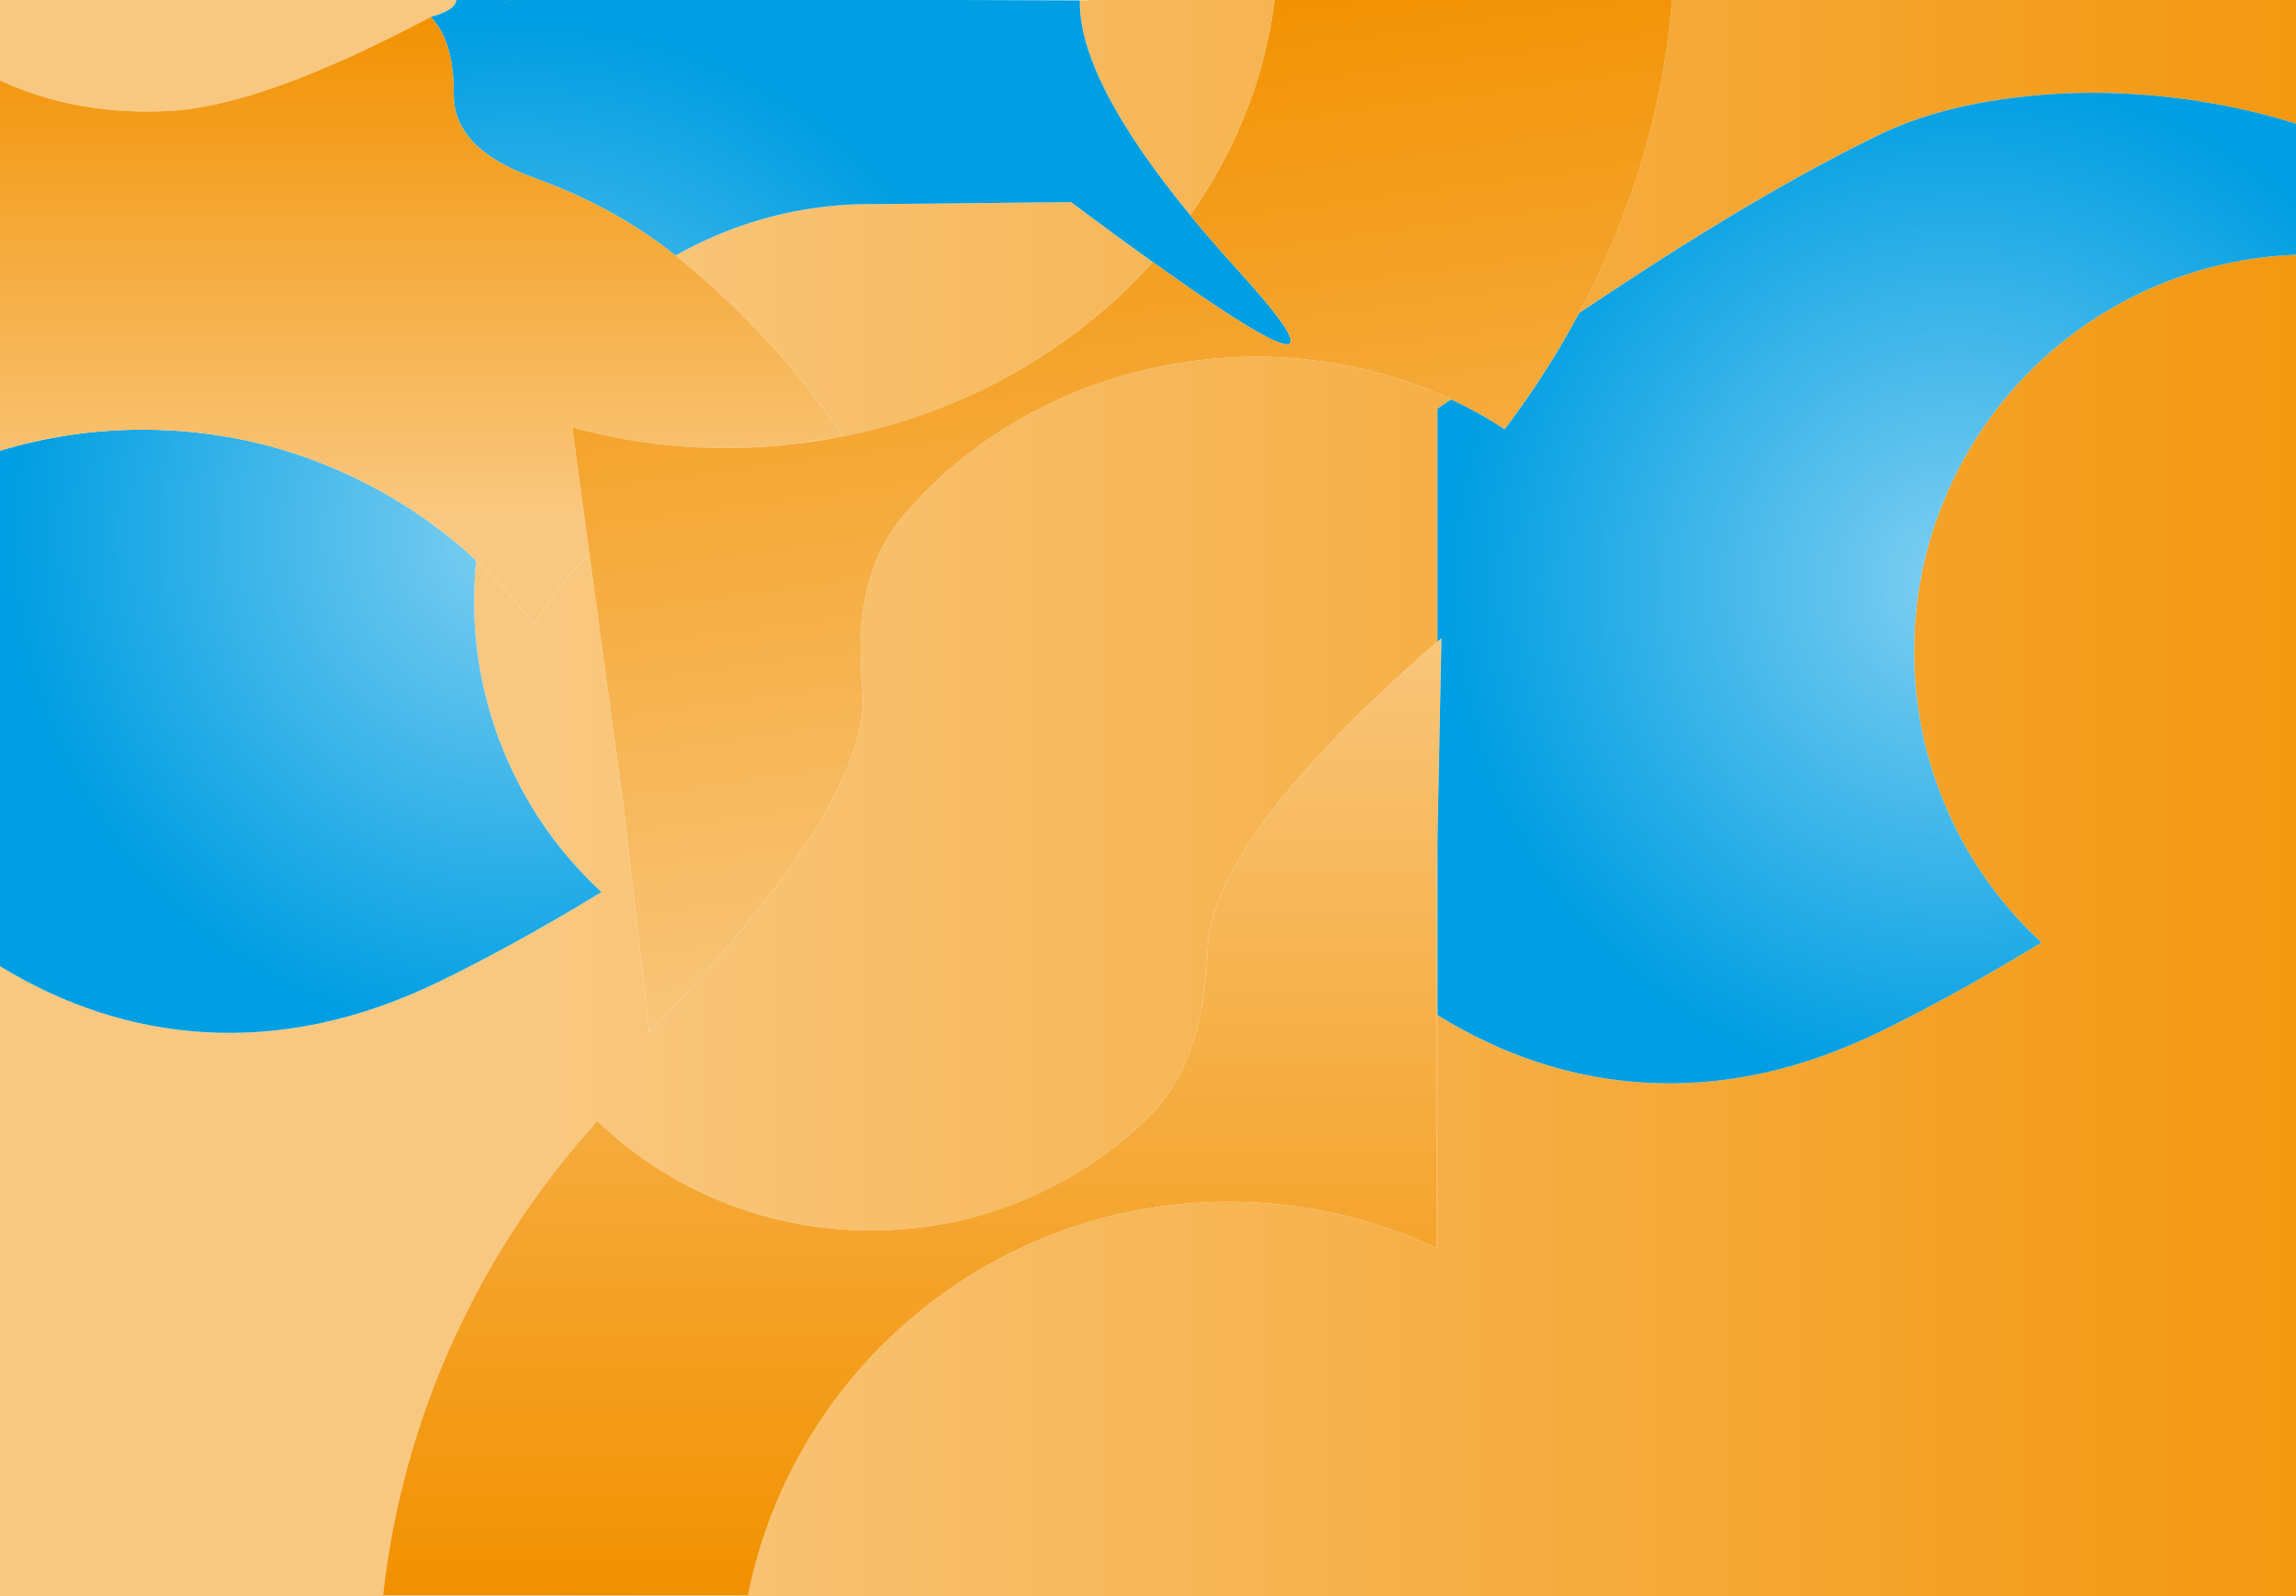
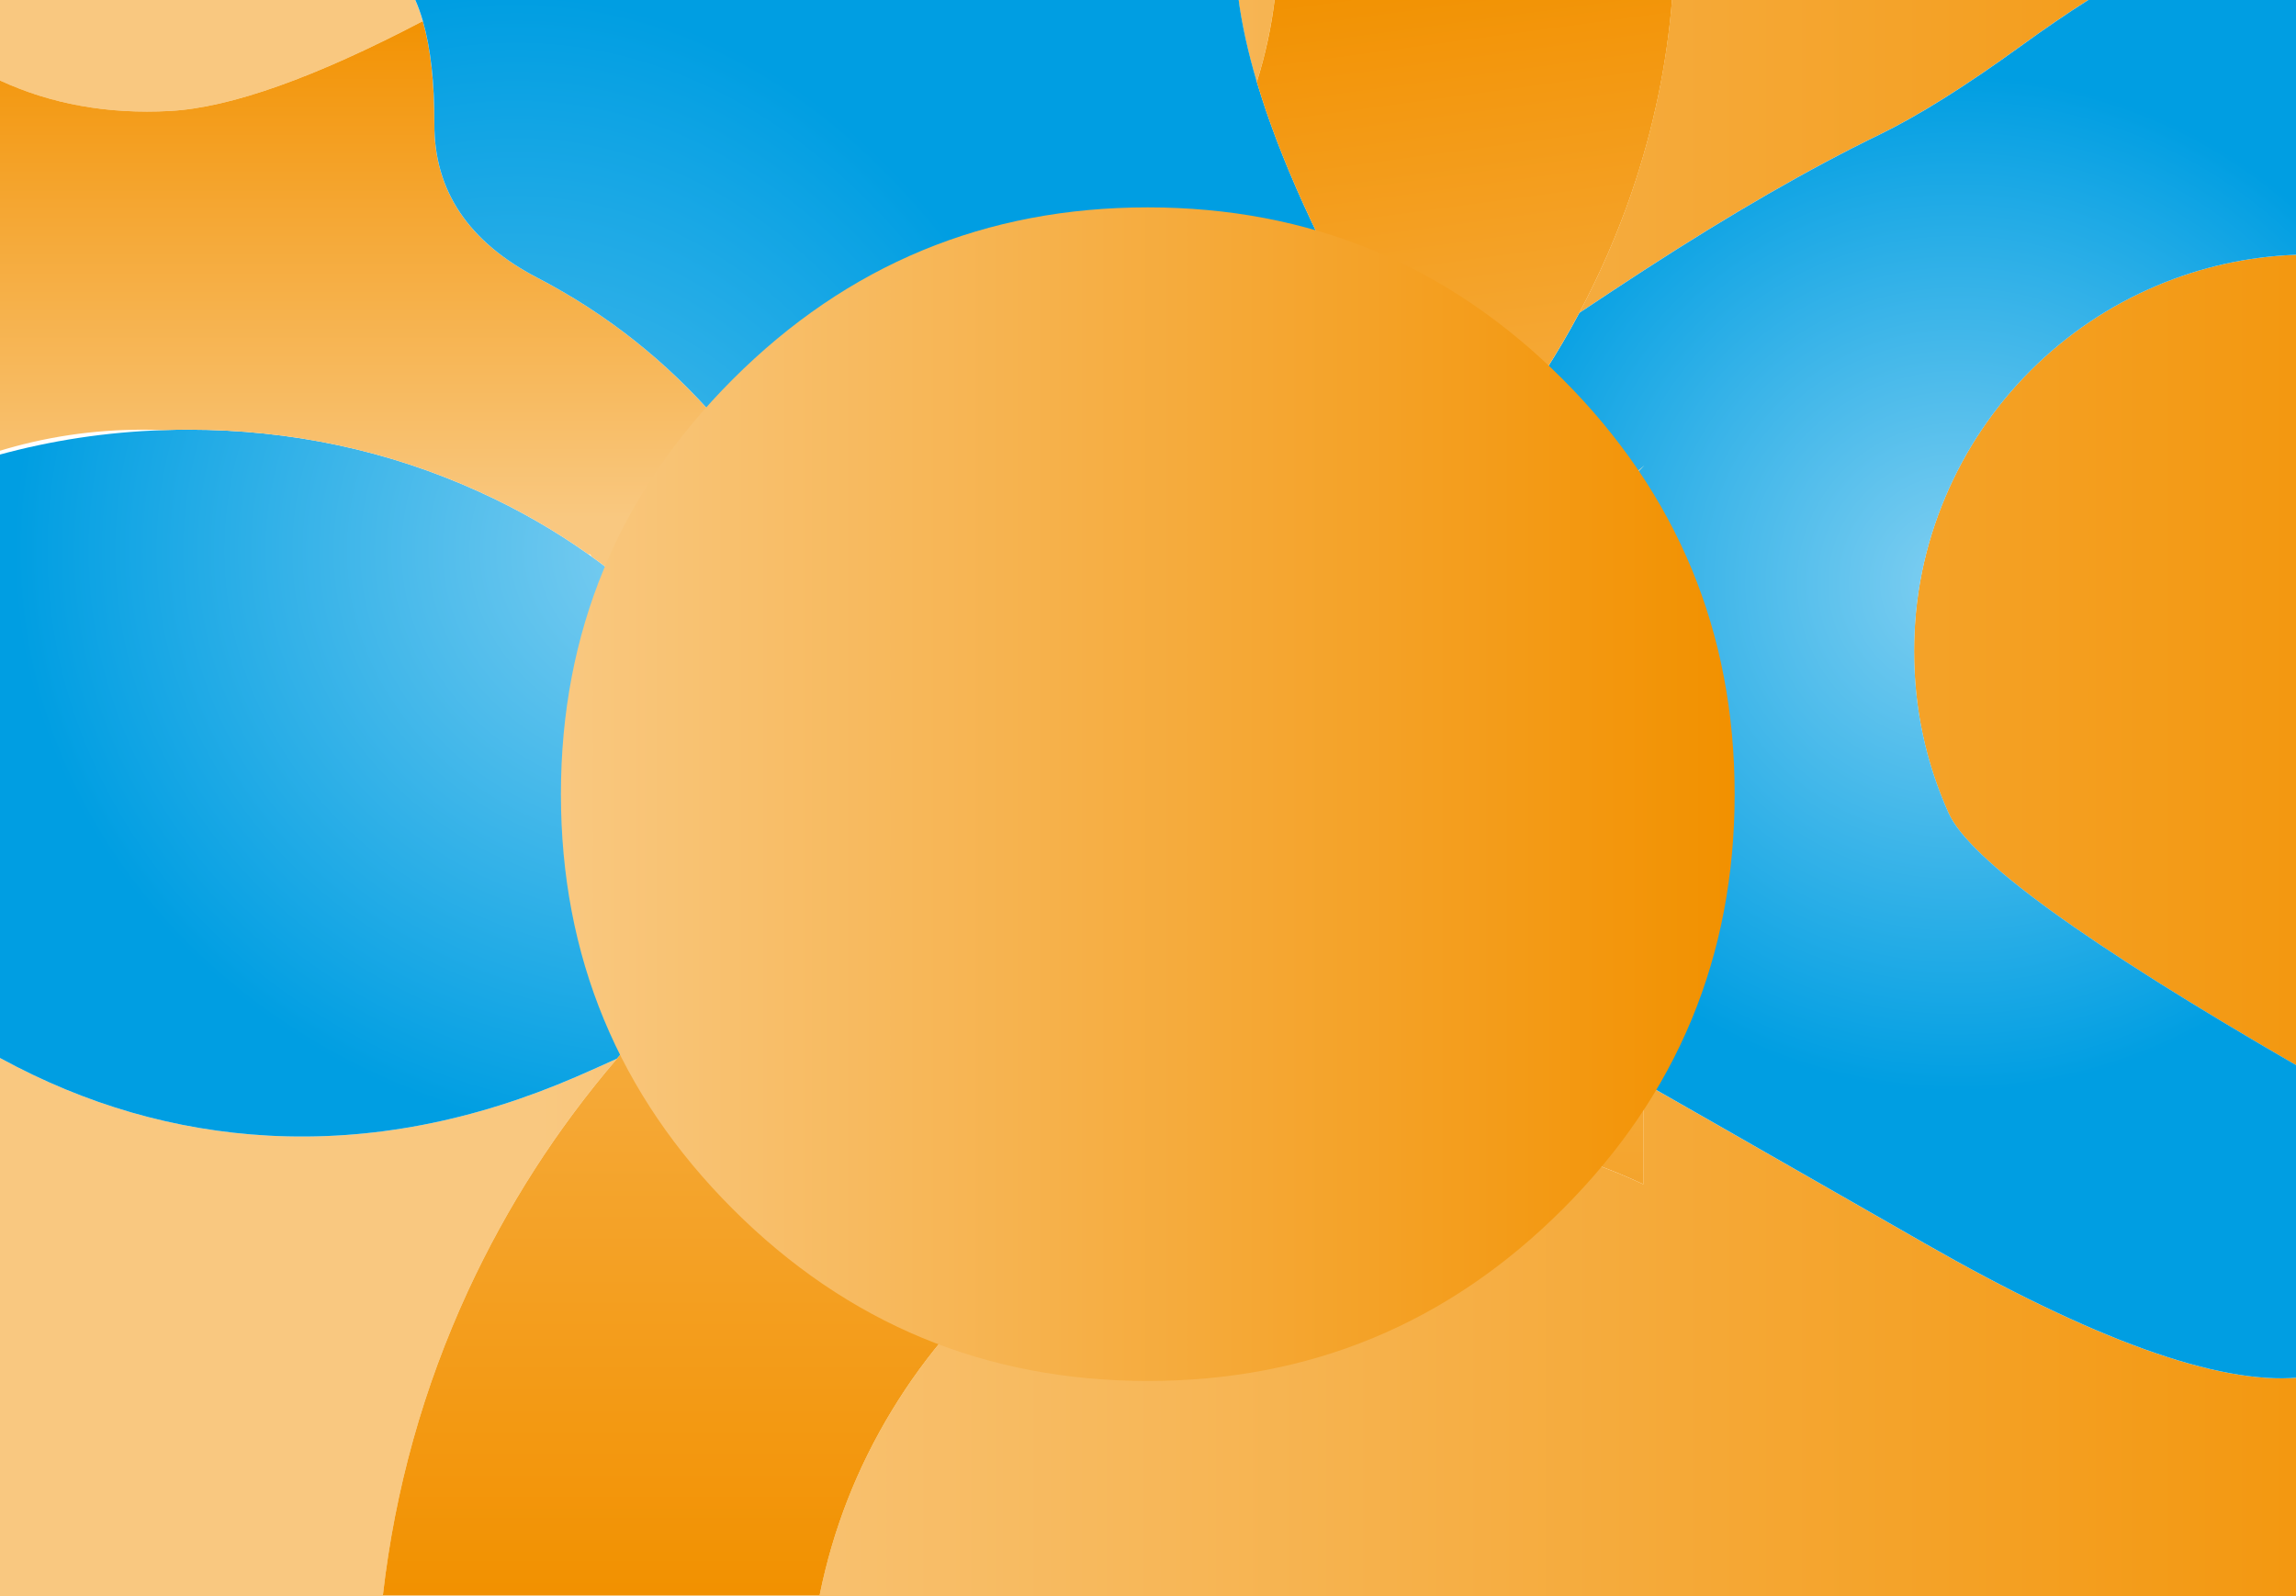
<svg xmlns="http://www.w3.org/2000/svg" xmlns:xlink="http://www.w3.org/1999/xlink" width="2045px" height="1421px" preserveAspectRatio="none" version="1.1" viewBox="0 0 2045 1421">
  <defs>
-     <linearGradient id="Gradient_1" x1="-542.45" x2="1259" y1="-34.75" y2="-34.75" gradientUnits="userSpaceOnUse">
+     <linearGradient id="Gradient_1" x1="479.85" x2="2281.2" y1="676" y2="676" gradientUnits="userSpaceOnUse">
      <stop stop-color="#F9C880" offset="0" />
      <stop stop-color="#F29100" offset=".996" />
    </linearGradient>
-     <radialGradient id="Gradient_2" cx="0" cy="0" r="454.51" gradientTransform="matrix(1 0 0 1 -561 -236)" gradientUnits="userSpaceOnUse">
+     <radialGradient id="Gradient_2" cx="0" cy="0" r="596.4" gradientTransform="matrix(1 0 0 .89305 606.05 490.55)" gradientUnits="userSpaceOnUse">
      <stop stop-color="#80CFF1" offset="0" />
      <stop stop-color="#009EE2" offset=".996" />
    </radialGradient>
-     <linearGradient id="Gradient_3" x1="-647.5" x2="-647.5" y1="-249.11" y2="-703.79" gradientUnits="userSpaceOnUse">
+     <linearGradient id="Gradient_3" x1="374.8" x2="374.8" y1="461.64" y2="6.963" gradientUnits="userSpaceOnUse">
      <stop stop-color="#F9C880" offset="0" />
      <stop stop-color="#F29100" offset=".996" />
    </linearGradient>
-     <linearGradient id="Gradient_4" x1="-211.8" x2="-211.8" y1="-181" y2="712.6" gradientUnits="userSpaceOnUse">
+     <radialGradient id="Gradient_4" cx="0" cy="0" r="581.5" gradientTransform="matrix(1 0 0 1.4421 459.95 830.75)" gradientUnits="userSpaceOnUse">
+       <stop stop-color="#80CFF1" offset="0" />
+       <stop stop-color="#009EE2" offset=".996" />
+     </radialGradient>
+     <linearGradient id="Gradient_5" x1="902.45" x2="902.45" y1="365.12" y2="1423.8" gradientUnits="userSpaceOnUse">
      <stop stop-color="#F9C880" offset="0" />
      <stop stop-color="#F29100" offset=".996" />
    </linearGradient>
-     <linearGradient id="Gradient_5" x1="77.162" x2="-42.862" y1="177.4" y2="-708.1" gradientUnits="userSpaceOnUse">
+     <radialGradient id="Gradient_6" cx="0" cy="0" r="454.51" gradientTransform="matrix(1 0 0 1 1743.8 519.7)" gradientUnits="userSpaceOnUse">
+       <stop stop-color="#80CFF1" offset="0" />
+       <stop stop-color="#009EE2" offset=".996" />
+     </radialGradient>
+     <linearGradient id="Gradient_7" x1="1099.5" x2="979.44" y1="888.15" y2="2.65" gradientUnits="userSpaceOnUse">
      <stop stop-color="#F9C880" offset="0" />
      <stop stop-color="#F29100" offset=".996" />
    </linearGradient>
-     <radialGradient id="Gradient_6" cx="0" cy="0" r="454.51" gradientTransform="matrix(1 0 0 1 721.55 -191.05)" gradientUnits="userSpaceOnUse">
-       <stop stop-color="#80CFF1" offset="0" />
-       <stop stop-color="#009EE2" offset=".996" />
-     </radialGradient>
-     <g id="Symbol_34_0_Layer0_0_FILL">
-       <path d="m-284.45-319.7q-14.661 1.55-29 4.25 4.383-0.51 8.75-1.1 10.212-1.388 20.25-3.15m-336-391.35q2.408 0.066 4.7 0.1 18.5 0.284 30.35 0.15 0.405 0.022 0.75 0 6.656-0.04 11.15-0.25 7.695-0.306 9.05-1h-28.75-0.5-64.2v-0.6h-364.4v73.6q68.452 31.588 151.3 27.1 82.835-4.447 232.25-83.7 22.021-5.849 22.95-15.15l-4.65-0.25m552.1 180.35-191.45 1.95q-64.7 2.4-124.3 27.6-18.9 8-36.55 18 85.423 68.388 149.35 161 66.607-13.319 127.05-43 72.85-36 129.5-91.95 9.972-9.874 19.2-20.2-32.172-23.046-72.8-53.4m-504.25-178.15q-0.147-5.8594e-4 -0.3 0 0.05 0.246 0.05 0.4h0.05q0.102-0.202 0.2-0.4m610.4 189.8q20.923-29.603 36.7-62.2 30.721-63.387 38.65-131.4h-114.7l0.05 0.6-59.05 1.65q-1.093 70.26 98.35 191.35m985.1 35.25h-0.15q-64.7 2.4-124.3 27.6-63.4 26.85-112.4 75.7-48.8 48.95-75.65 112.35-27.85 65.7-27.85 137.55 0 75.6 30.6 143.95 29.45 66.15 82.8 115.5-77.65 47.25-144.5 79.75-105.55 51.25-209.5 45-96.15-5.9-184-60.1v-155l-0.45 22.6v340.1q-87.95-41.4-185.65-41.4-77.95 0-150.45 26.6-70 25.85-127.85 73.7-57.25 47.45-95.6 111.05-39.1 64.85-53.9 139h-325.25q13.55-119.7 63.4-228.9 48.75-106.35 127.5-193.4 48.5 46.2 110.15 71.4 63.85 26.05 133.55 26.05 71.05 0 136-27.15 62.75-26.2 111.6-74.05 48.75-47.85 52.15-148.2 3.35-99.5 204.8-275v-207.6q6.128-4.178 12.1-8.25-38.815-18.17-81.9-27.85-73.1-16.45-149.1-6.15-77.45 10.5-144.6 47-64.9 35.3-111.7 89.9-46.75 54.6-36.95 154.55 9.7 99.1-186.3 302.75-1.8 1.9-3.55 3.7l-22.9-202.1-30.45-224.35q-27.975 28.184-49.55 62.85-23.5-31.05-51.25-56.9-1.8 17.8-1.8 36 0 75.6 30.6 143.95 29.45 66.15 82.8 115.5-77.65 47.25-144.5 79.75-105.55 51.25-209.5 45-94.9-5.8-181.7-58.7v562.7h2047v-1062.3h-1.85v-134.15m0-199.85h1.85v-29h-557.65q-6.91 88.296-36.25 173.8-19.048 55.183-46.6 106.85 32.585-21.693 57.7-38 116.75-75.7 209.5-120.7 51.95-25.2 124.75-33.6 74.25-8.65 152.25 2.5 49.35 7.1 94.45 21.35v-83.2z" fill="url(#Gradient_1)" />
-       <path d="m-569.4-31.6q-30.6-68.35-30.6-143.95 0-18.2 1.8-36-44.25-41.2-99.35-69.25-92.75-47.2-197.65-47.2-66.55 0-129.4 19.45v457.1q1.15 0.7 2.3 1.4 86.8 52.9 181.7 58.7 103.95 6.25 209.5-45 66.85-32.5 144.5-79.75-53.35-49.35-82.8-115.5m-28.5-681.15q2.2 0.391 4.2 0.7h0.5q-2.215-0.335-4.7-0.7m602.35 235.45q198.84 142.54 76.2 7.65-23.342-25.67-42.85-49.4-99.443-121.09-98.35-191.35l-496.7-1.65-15.25 2.95q0.055-0.015 0.05-0.05l15.05-2.9h-7.05q-1.355 0.694-9.05 1-4.494 0.21-11.15 0.25-0.345 0.022-0.75 0-11.85 0.134-30.35-0.15-2.292-0.034-4.7-0.1l4.65 0.25q-0.929 9.301-22.95 15.15 20.824 21.16 20.6 69.35-0.217 48.193 71.75 74.1 71.955 25.953 125.75 69.05 17.65-10 36.55-18 59.6-25.2 124.3-27.6l191.45-1.95q40.628 30.354 72.8 53.4m-576.9-231.6v0.05q-0.027 0.201-0.05 0.4h-0.35q3.9062e-4 -0.154-0.05-0.4 0.153-5.8594e-4 0.3 0v-0.05h0.15z" fill="url(#Gradient_2)" />
-       <path d="m-618.15-626.3q0.224-48.19-20.6-69.35-149.42 79.253-232.25 83.7-82.848 4.489-151.3-27.1-1.2 0.2-2.4 0.4v330.1q0.05 0 0.1 0 62.85-19.45 129.4-19.45 104.9 0 197.65 47.2 55.1 28.05 99.35 69.25 27.75 25.85 51.25 56.9 21.575-34.666 49.55-62.85l-15.25-112.7q97.29 26.9 199.2 14.75 14.339-2.7 29-4.25 6.634-1.142 13.15-2.45-63.927-92.612-149.35-161-53.795-43.097-125.75-69.05-71.967-25.907-71.75-74.1m63.2-86.2q-1.277 0.249-2.45 0.45l-15.05 2.9q0.005 0.035-0.05 0.05l15.25-2.95 2.3-0.45m-17.5 3.65v-0.05h-0.15v0.05q-0.098 0.198-0.2 0.4h-0.05 0.35q0.023-0.199 0.05-0.4z" fill="url(#Gradient_3)" />
-       <path d="m261.55-142.25q-1.8 1.55-3.6 3.15-201.45 175.5-204.8 275-3.4 100.35-52.15 148.2-48.85 47.85-111.6 74.05-64.95 27.15-136 27.15-69.7 0-133.55-26.05-61.65-25.2-110.15-71.4-78.75 87.05-127.5 193.4-49.85 109.2-63.4 228.9h325.25q14.8-74.15 53.9-139 38.35-63.6 95.6-111.05 57.85-47.85 127.85-73.7 72.5-26.6 150.45-26.6 97.7 0 185.65 41.4v-340.1l0.45-22.6 3.6-180.75z" fill="url(#Gradient_4)" />
-       <path d="m467.1-712.65q0.077-0.975 0.15-1.95h-353.85q-0.111 0.976-0.25 1.95-7.929 68.013-38.65 131.4-15.777 32.597-36.7 62.2 19.508 23.73 42.85 49.4 122.64 134.89-76.2-7.65-9.228 10.326-19.2 20.2-56.65 55.95-129.5 91.95-60.443 29.681-127.05 43-6.516 1.308-13.15 2.45-10.038 1.762-20.25 3.15-4.367 0.59-8.75 1.1-101.91 12.15-199.2-14.75l15.25 112.7 30.45 224.35 22.9 202.1q1.75-1.8 3.55-3.7 196-203.65 186.3-302.75-9.8-99.95 36.95-154.55 46.8-54.6 111.7-89.9 67.15-36.5 144.6-47 76-10.3 149.1 6.15 43.085 9.68 81.9 27.85 24.773 11.573 47.8 26.6 37.795-49.926 66.4-103.65 27.552-51.667 46.6-106.85 29.34-85.504 36.25-173.8z" fill="url(#Gradient_5)" />
-       <path d="m1022.8-483.8h0.15v-116.65q-45.1-14.25-94.45-21.35-78-11.15-152.25-2.5-72.8 8.4-124.75 33.6-92.75 45-209.5 120.7-25.115 16.307-57.7 38-28.605 53.724-66.4 103.65-23.027-15.027-47.8-26.6-5.971 4.072-12.1 8.25v207.6q1.8-1.6 3.6-3.15l-3.6 180.75v155q87.85 54.2 184 60.1 103.95 6.25 209.5-45 66.85-32.5 144.5-79.75-53.35-49.35-82.8-115.5-30.6-68.35-30.6-143.95 0-71.85 27.85-137.55 26.85-63.4 75.65-112.35 49-48.85 112.4-75.7 59.6-25.2 124.3-27.6z" fill="url(#Gradient_6)" />
+     <linearGradient id="Gradient_8" x1="-657.05" x2="657.05" y1="-3.3" y2="-3.3" gradientUnits="userSpaceOnUse">
+       <stop stop-color="#F9C880" offset="0" />
+       <stop stop-color="#F29100" offset=".996" />
+     </linearGradient>
+     <g id="Layer0_0_FILL">
+       <path d="m1279.8 1007.2v104.75q-87.95-41.4-185.65-41.4-75.8 0-146.45 25.2-20 13.5-38.85 28.95-68.5 56.2-114.35 131.55-46.75 76.8-64.45 164.65h-389q16.2-141.8 75.85-271.15 52.05-112.5 132.65-206.75-18.05 8.25-35.5 15.85-138.5 60.1-274.9 52.75-124.55-6.8-238.45-68.8-0.35-0.2-0.7-0.35v480.95h2047v-29.55h-0.35v-166.7q-107.05 9.3-332.95-119.9-249.8-142.9-250.05-142.9v90.55q-87.85-41-183.9-47.7m-573.35-677.1q23.45 27.9 44.6 58.5 66.55-13.3 127-43 48.5-24 89.85-56.8l-122.6 1.8q-71.9 3.85-138.85 39.5m2.45 65.2q4.35-0.5 8.7-1.1 10.2-1.4 20.3-3.15-14.7 1.55-29 4.25m571.35-31.25q6.15-4.2 12.15-8.25-24.25-11.35-50.1-19.35 17.8 30.3 37.95 62.2v-34.6m-161.25-46.2q-28.6 0-57.65 3.95-77.45 10.5-144.6 47-64.9 35.3-111.7 89.9-46.75 54.6-36.95 154.55 7.45 75.95-105.9 213.3 19.1 20.4 41.45 38.85-65.3 35.5-124.8 63.9 54.45 48.45 122.25 75.9 76.35 30.85 159.7 30.85 75.55 0 145.3-25.35 8.8-7.6 17.2-15.85 48.75-47.85 52.15-148.2 3.35-99.5 204.8-275v-90.7q-37.05-33.55-96.8-95.3-29.45-30.5-64.45-67.8m-594.05 175.4q-0.35 0.3-0.65 0.65 0.4 0.25 0.8 0.55l-0.15-1.2m-160.55-494.55v-0.6h-364.4v73.6q68.45 31.6 151.3 27.15 80.9-4.4 225.3-80.05-3.15-10.95-7.3-20.1h-4.9m771.1-0.6h-32.55q4.5 34.75 16.45 74.9 11.6-36.7 16.1-74.9m911.2 20.8-1.5 8.2h1.5v-8.2m-125.95 235.65q-63.4 26.85-112.4 75.7-48.8 48.95-75.65 112.35-27.85 65.7-27.85 137.55 0 75.6 30.6 143.95 27.45 61.7 311.25 225.65v-139.45h0.35v-449.2h-1.85v-134.15h-0.15q-64.7 2.4-124.3 27.6m-235.1-256.45h-196.25q-6.9 88.3-36.25 173.8-19.05 55.2-46.55 106.85 32.55-21.7 57.65-38 116.75-75.7 209.5-120.7 51.95-25.2 126.25-79.1 31.25-22.7 59.95-40.95h-174.3v-1.9z" fill="url(#Gradient_1)" />
+       <path d="m167.5 382.75q-11.05 0-22.05 0.4-75.75 2.5-147.75 22.35v535.7q1.15 0.6 2.3 1.25 0.35 0.15 0.7 0.35 113.9 62 238.45 68.8 136.4 7.35 274.9-52.75 17.45-7.6 35.5-15.85 9.7-11.35 19.8-22.4 4.7 4.45 9.5 8.7 59.5-28.4 124.8-63.9-22.35-18.45-41.45-38.85-40.9-43.7-67.2-96.5-40.15-80.1-40.15-168.65 0-16.25 1.35-32.2 0.45-5 1-10-14.45-12.05-29.8-23.1-1.15-0.85-2.3-1.65-0.4-0.3-0.8-0.55-44.95-32-97.45-55.85-121.7-55.3-259.35-55.3z" fill="url(#Gradient_2)" />
+       <path d="m386.85 110.6q0.15-55.7-10.25-91.8-144.4 75.65-225.3 80.05-82.85 4.45-151.3-27.15-1.2 0.2-2.4 0.4v330.1q0.05 0 0.1 0 62.85-19.45 129.4-19.45 9.2 0 18.35 0.4 11-0.4 22.05-0.4 137.65 0 259.35 55.3 52.5 23.85 97.45 55.85 0.3-0.35 0.65-0.65l2.45 2.85q15.35 11.05 29.8 23.1-0.55 5-1 10l131.9 151.55q-81.15-273.3 20.8-285.45 14.3-2.7 29-4.25 6.6-1.15 13.15-2.45-21.15-30.6-44.6-58.5-10.15 5.35-20.15 11.45-24.2 14.75-46.8 33.2-68.8-79.55-160.85-127.3-92.1-47.9-91.8-136.85z" fill="url(#Gradient_3)" />
+       <path d="m1103-1.9q0-0.1 0-0.2h-734q0.15 0.4 0.35 0.8 4.15 9.15 7.3 20.1 10.4 36.1 10.25 91.8-0.3 88.95 91.8 136.85 92.05 47.75 160.85 127.3 22.6-18.45 46.8-33.2 10-6.1 20.15-11.45 66.95-35.65 138.85-39.5l244.95-3.6q14.8 15.95 28.75 30.85 35 37.3 64.45 67.8 59.75 61.75 96.8 95.3 120.7 109.15 0.65-81.3-0.35-0.5-0.65-1-20.15-31.9-37.95-62.2-8.35-14.15-16.15-27.95-76.85-134.85-106.75-235.5-11.95-40.15-16.45-74.9z" fill="url(#Gradient_4)" />
+       <path d="m1463.7 652-39.25-196.8q41.95-42.3 39.8-40.4-119.8 103.35-181 184.5-61.95 82-63.95 141.3-4.05 118.9-62.35 175.6-58.45 56.65-133.45 87.7-8.65 3.6-17.4 6.8-69.75 25.35-145.3 25.35-83.35 0-159.7-30.85-67.8-27.45-122.25-75.9-4.8-4.25-9.5-8.7-10.1 11.05-19.8 22.4-80.6 94.25-132.65 206.75-59.65 129.35-75.85 271.15h389q17.7-87.85 64.45-164.65 45.85-75.35 114.35-131.55 18.85-15.45 38.85-28.95 53.15-36.1 114.05-58.4 86.7-31.5 179.95-31.5 19.2 0 38.1 1.35 96.05 6.7 183.9 47.7v-90.55-312.35z" fill="url(#Gradient_5)" />
+       <path d="m1860 0q-28.7 18.25-59.95 40.95-74.3 53.9-126.25 79.1-92.75 45-209.5 120.7-25.1 16.3-57.65 38-28.65 53.7-66.45 103.65-23.05-15.05-47.75-26.6-6 4.05-12.15 8.25v34.6q0.3 0.5 0.65 1 120.05 190.45-0.65 81.3v90.7q1.8-1.6 3.6-3.15l-0.6 30.8q61.2-81.15 181-184.5 2.15-1.9-39.8 40.4l39.25 196.8v312.35q0.25 0 250.05 142.9 225.9 129.2 332.95 119.9v-277.4q-283.8-163.95-311.25-225.65-30.6-68.35-30.6-143.95 0-71.85 27.85-137.55 26.85-63.4 75.65-112.35 49-48.85 112.4-75.7 59.6-25.2 124.3-27.6h0.15l1.5-28.6v-171.25h-1.5l1.5-8.2v-18.9h-186.75z" fill="url(#Gradient_6)" />
+       <path d="m1358.2-3.85v1.75h-222.7q0 0.1 0 0.2-4.5 38.2-16.1 74.9 29.9 100.65 106.75 235.5 7.8 13.8 16.15 27.95 25.85 8 50.1 19.35 24.7 11.55 47.75 26.6 37.8-49.95 66.45-103.65 27.5-51.65 46.55-106.85 29.35-85.5 36.25-173.8 0.1-0.95 0.15-1.95h-131.35z" fill="url(#Gradient_7)" />
+     </g>
+     <g id="Layer0_1_FILL">
+       <path d="m464.6-467.9q-192.45-192.45-464.6-192.45t-464.6 192.45-192.45 464.6 192.45 464.6 464.6 192.45 464.6-192.45 192.45-464.6-192.45-464.6z" fill="url(#Gradient_8)" />
    </g>
  </defs>
-   <g transform="translate(1022.3 710.75)">
-     <g>
-       <use xlink:href="#Symbol_34_0_Layer0_0_FILL" />
-     </g>
+   <use width="100%" height="100%" xlink:href="#Layer0_0_FILL" />
+   <g transform="matrix(.79553 0 0 .79553 1022.3 710.05)">
+     <use xlink:href="#Layer0_1_FILL" />
  </g>
</svg>
